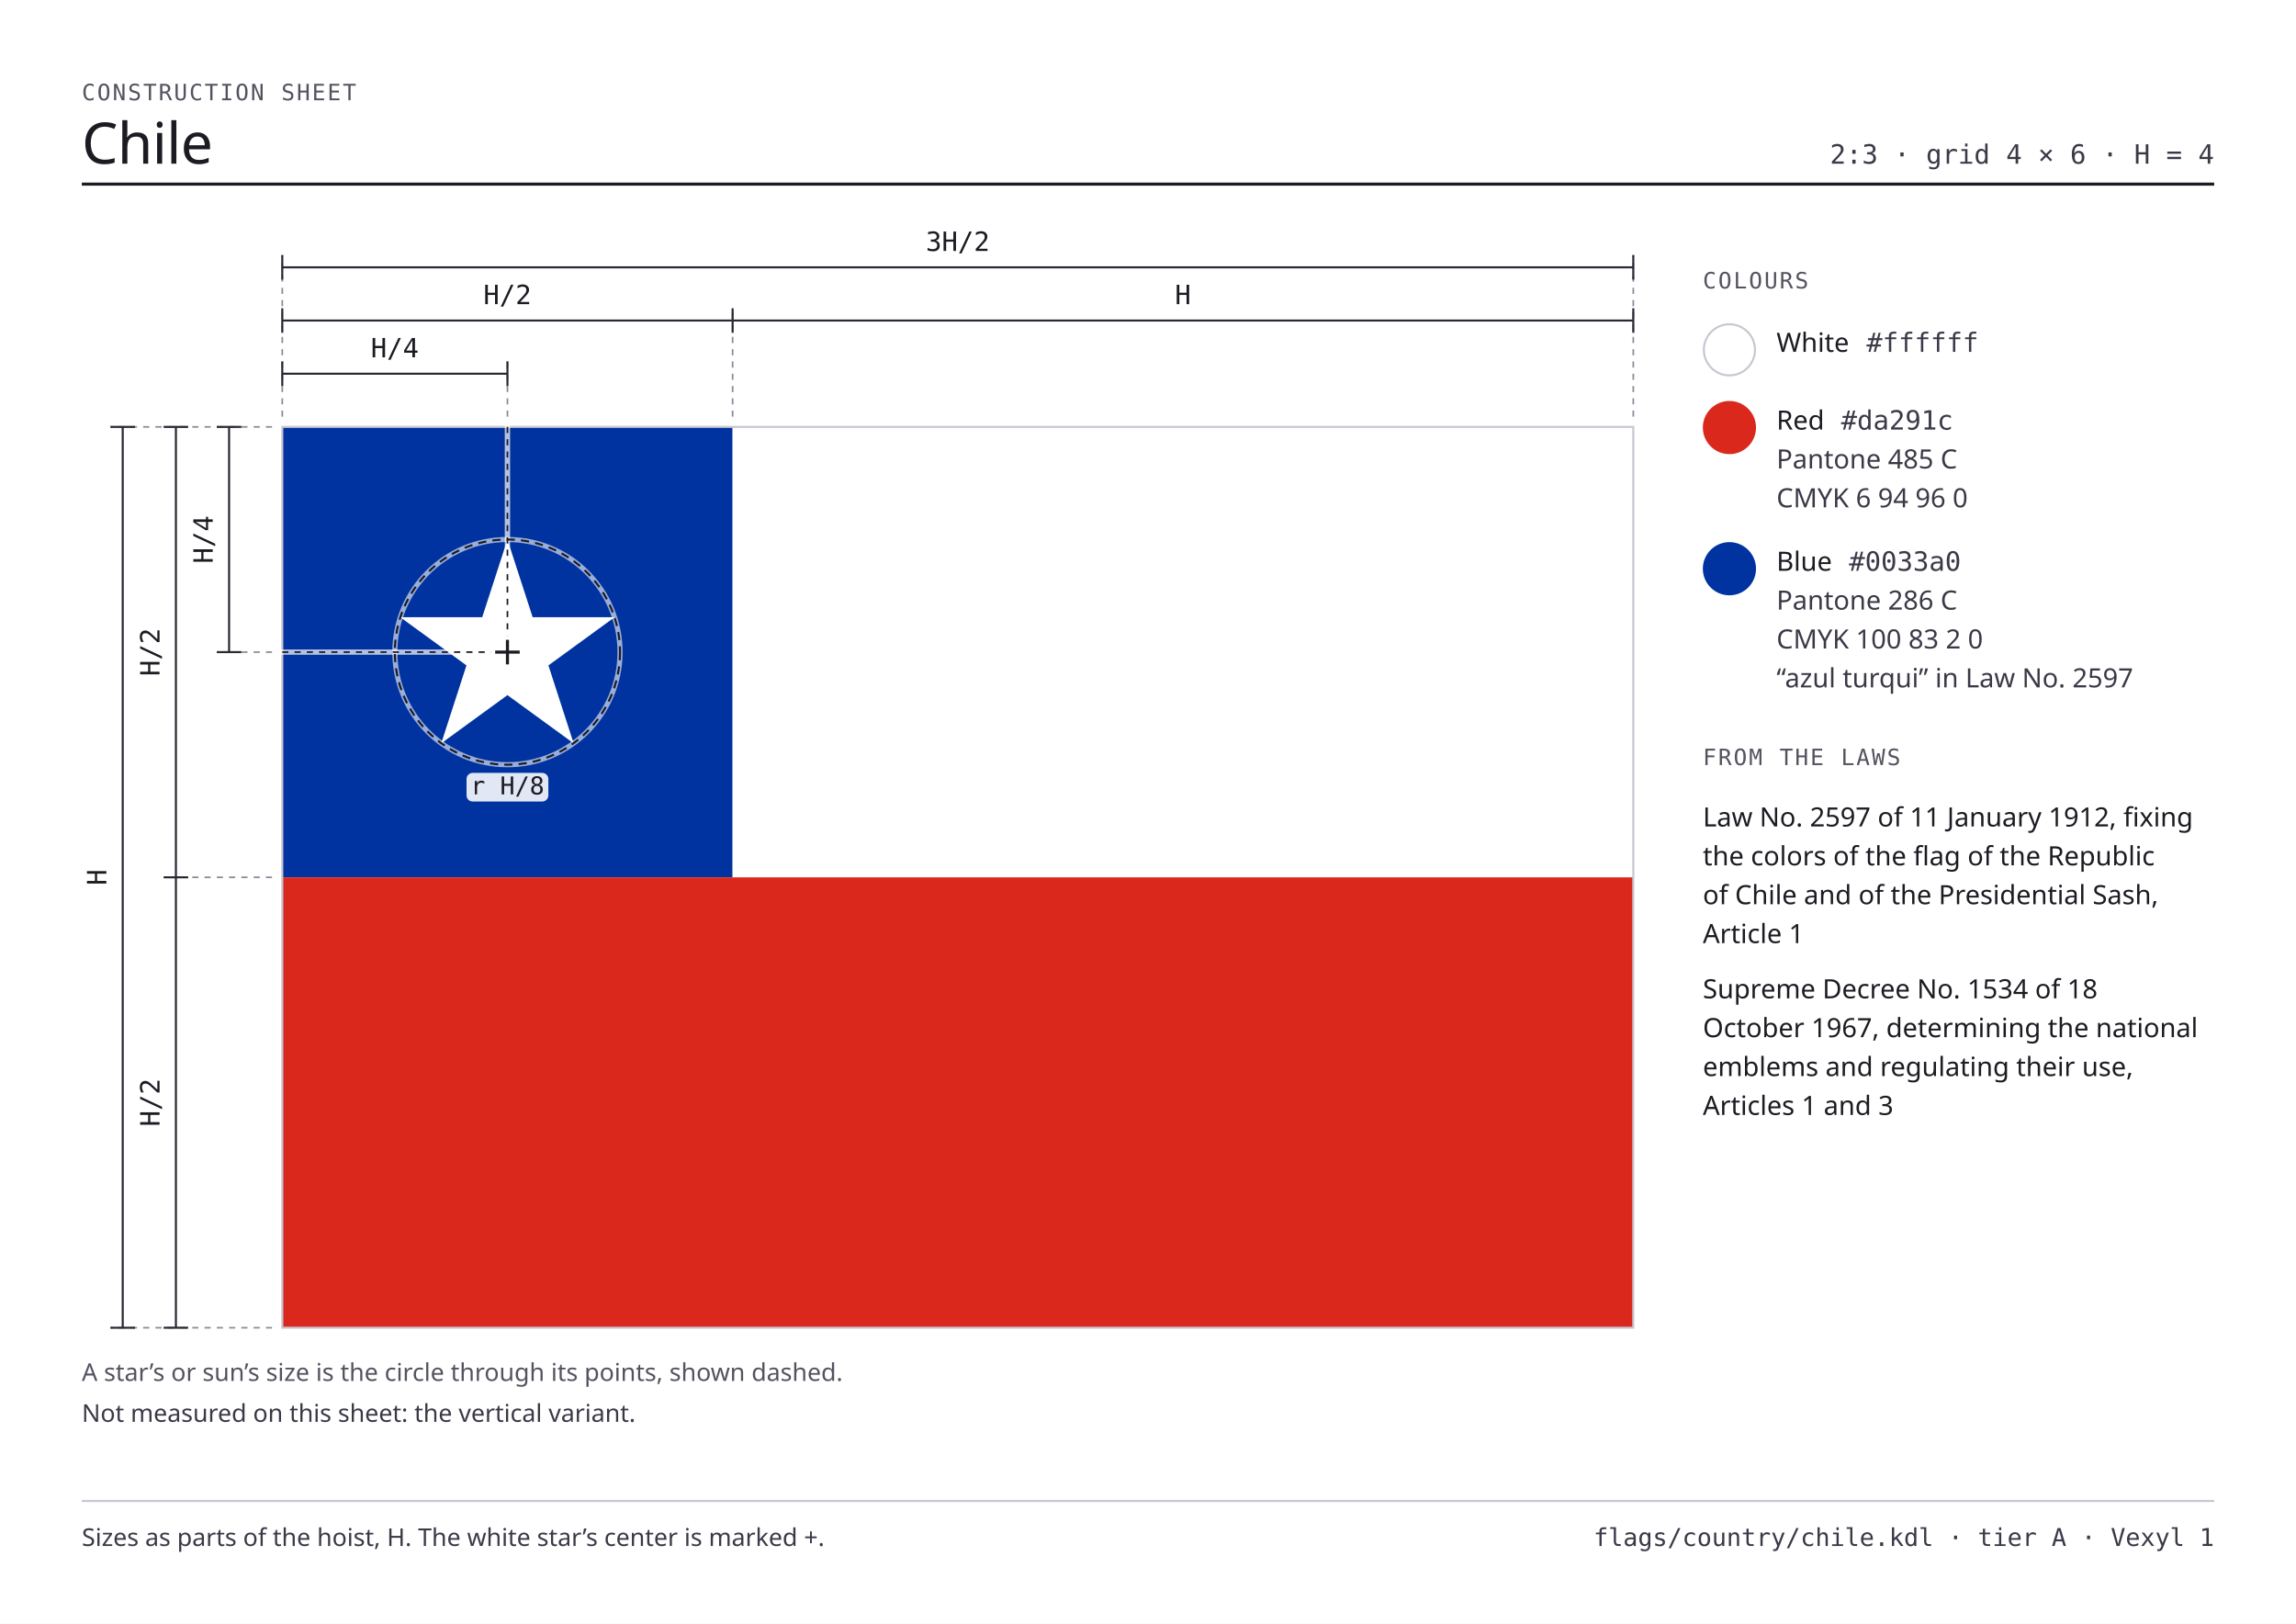
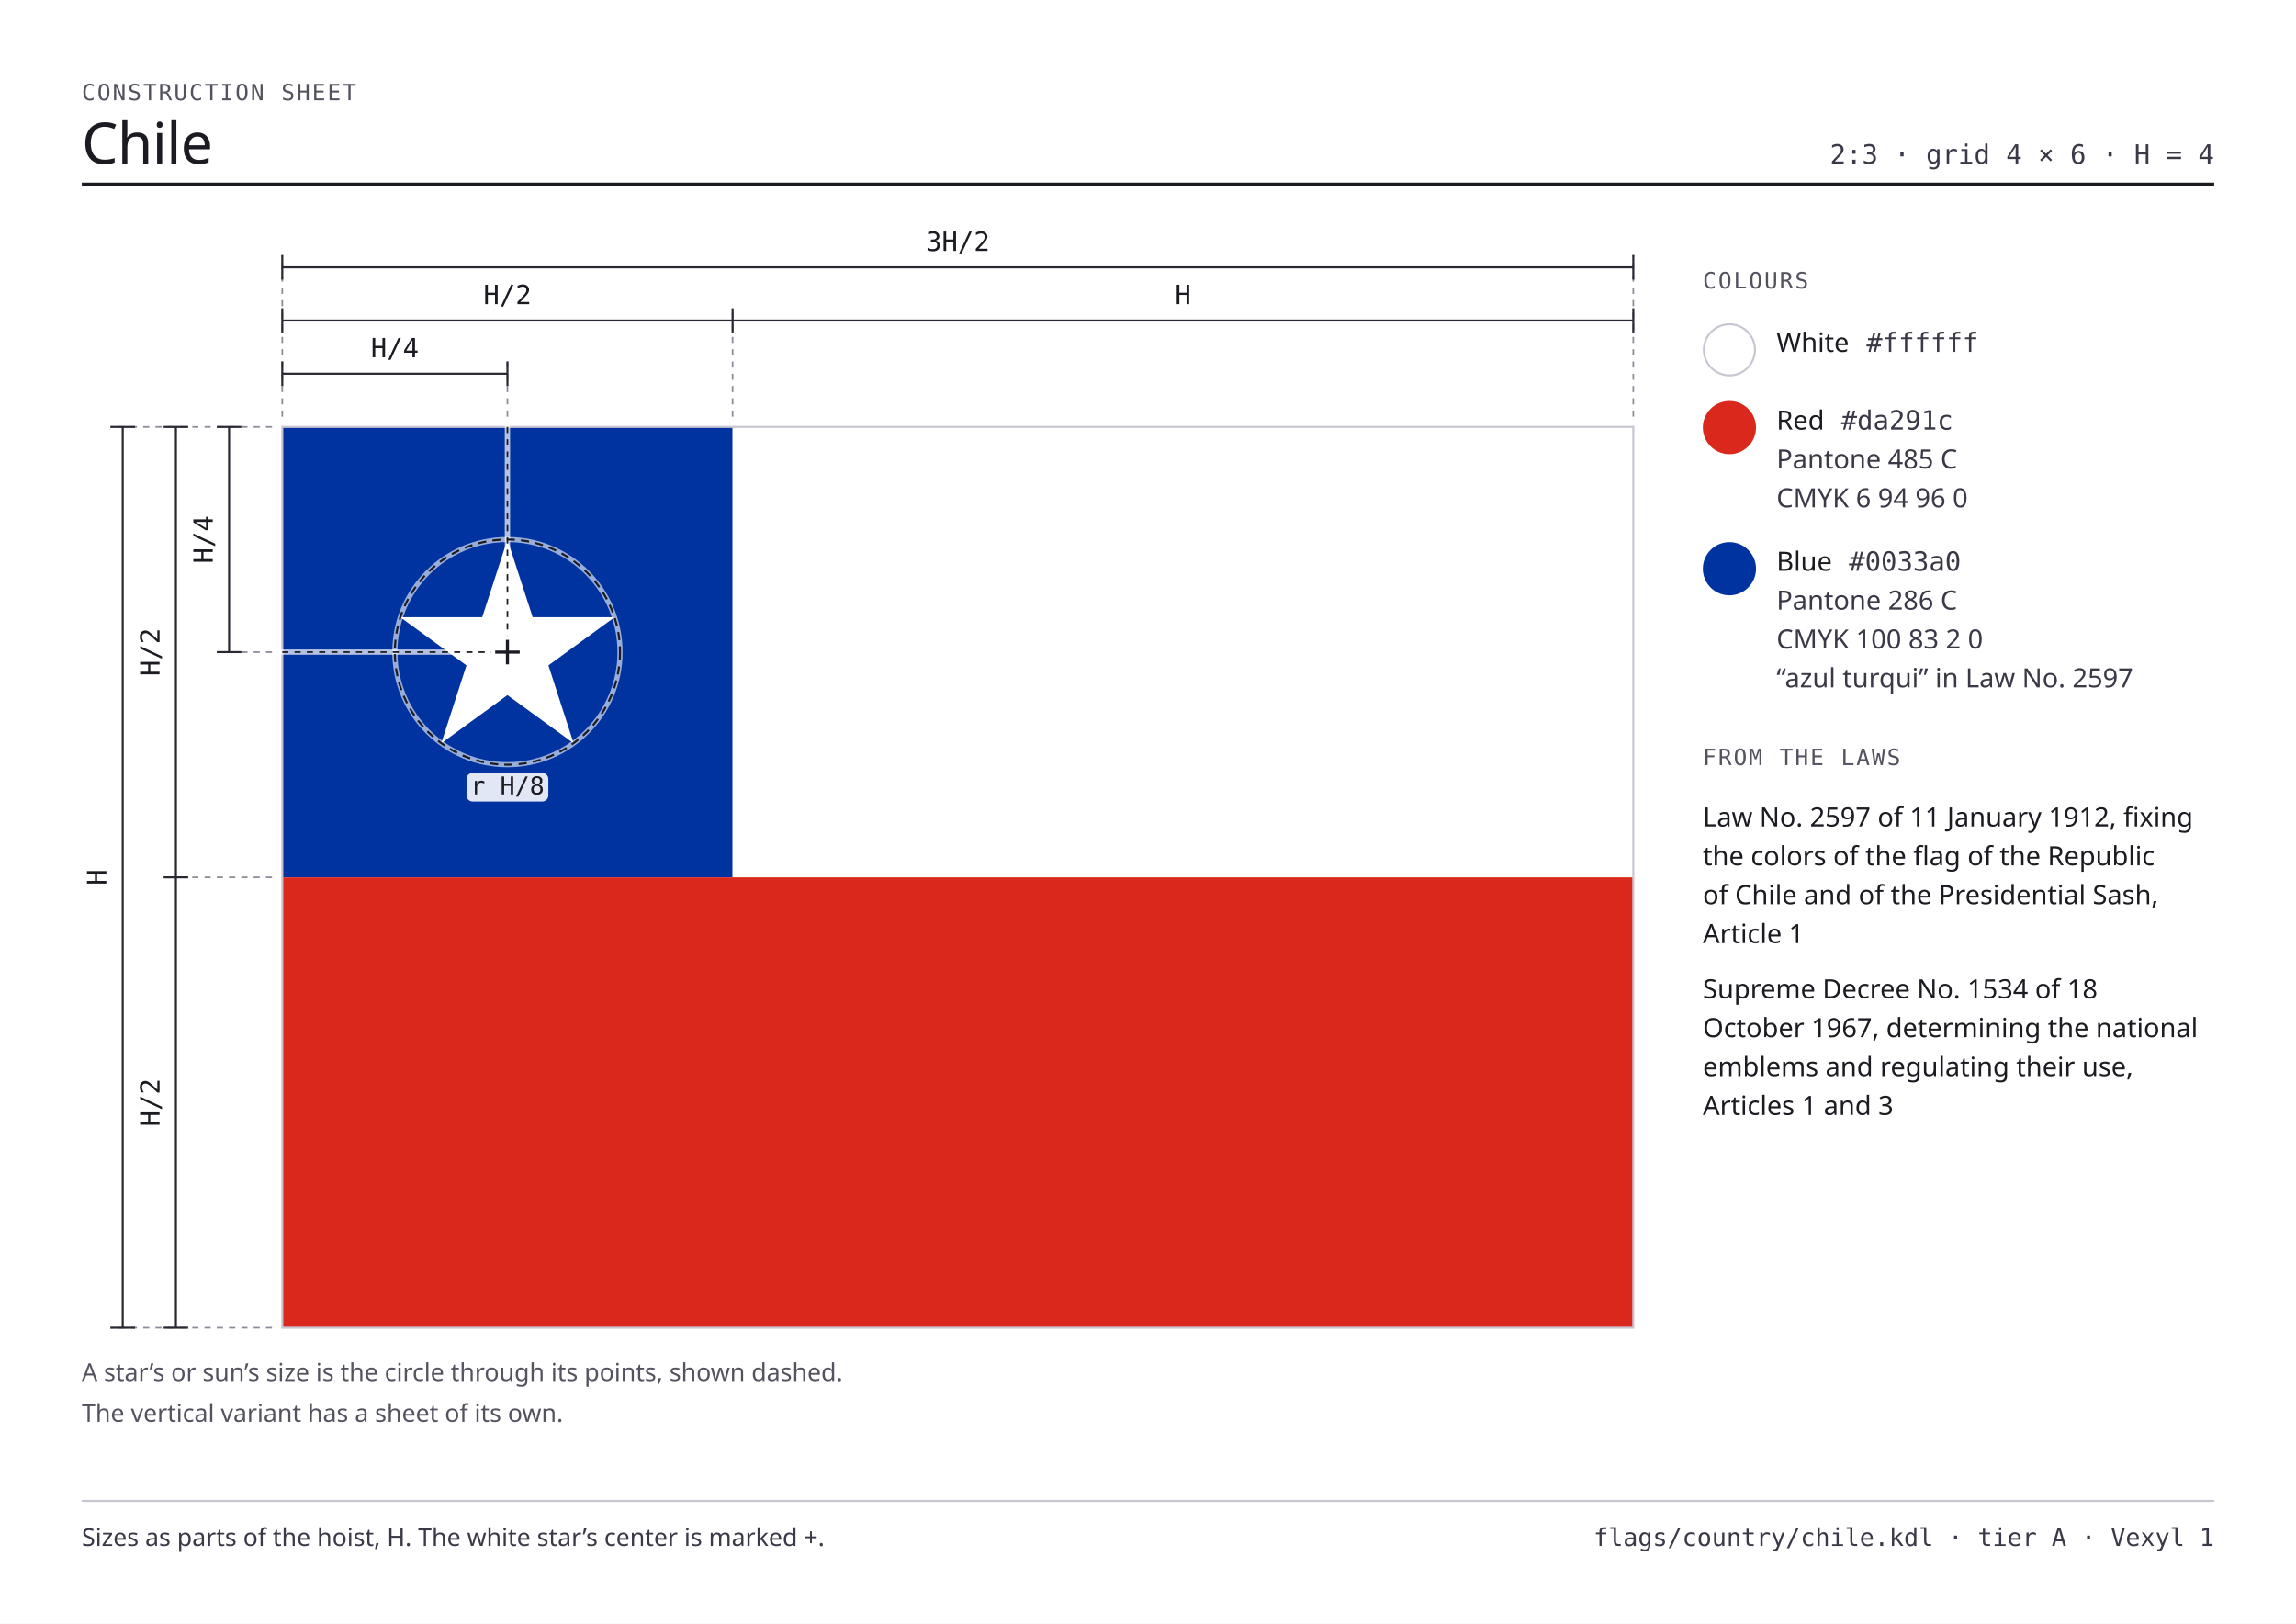
<svg xmlns="http://www.w3.org/2000/svg" width="297mm" height="210mm" viewBox="0 0 1122.52 793.701">
  <rect x="0" y="0" width="1122.52" height="793.701" fill="#ffffff" />
  <text x="40" y="49" font-family="Geist Mono, ui-monospace, monospace" font-size="11" letter-spacing="0.88" fill="#55525f">CONSTRUCTION SHEET</text>
  <text x="40" y="80" font-family="Geist, system-ui, sans-serif" font-size="28" font-weight="500" letter-spacing="-0.28" fill="#1c1b22">Chile</text>
  <text x="1082.52" y="80" font-family="Geist Mono, ui-monospace, monospace" font-size="13" text-anchor="end" fill="#3b3947">2:3 · grid 4 × 6 · H = 4</text>
  <path d="M40 90H1082.52" stroke="#1c1b22" stroke-width="1.5" />
  <svg x="138" y="208.677" width="660.52" height="440.346" viewBox="0 0 6 4" overflow="hidden">
    <clipPath id="vx-5ab43f5f15936159-cs-f-flag1">
      <polygon points="0,0 6,0 6,4 0,4" />
    </clipPath>
    <g clip-path="url(#vx-5ab43f5f15936159-cs-f-flag1)">
      <polygon points="0,0 6,0 6,4 0,4" fill="#ffffff" />
      <polygon points="0,2 6,2 6,4 0,4" fill="#da291c" />
      <clipPath id="vx-5ab43f5f15936159-cs-f-panel2">
        <polygon points="0,0 2,0 2,2 0,2" />
      </clipPath>
      <g transform="translate(0 0)" clip-path="url(#vx-5ab43f5f15936159-cs-f-panel2)" style="isolation:isolate">
        <polygon points="0,0 2,0 2,2 0,2" fill="#0033a0" />
        <polygon points="1,0.5 1.112,0.845 1.476,0.845 1.182,1.059 1.294,1.405 1,1.191 0.706,1.405 0.818,1.059 0.524,0.845 0.888,0.845" fill="#ffffff" />
      </g>
    </g>
  </svg>
  <rect x="138" y="208.677" width="660.52" height="440.346" fill="none" stroke="#c9c6d2" stroke-width="1" />
  <path d="M138 203.677V124.677M248.087 203.677V176.677M358.173 203.677V150.677M798.52 203.677V124.677M133 208.677H54M133 318.764H106M133 428.85H80M133 649.024H54" fill="none" stroke="#8d8a99" stroke-width="0.8" stroke-dasharray="3 3" />
  <text x="193.043" y="174.677" font-family="Geist Mono, ui-monospace, monospace" font-size="13" fill="#1c1b22" stroke="#ffffff" stroke-width="3" stroke-linejoin="round" paint-order="stroke" text-anchor="middle">H/4</text>
  <text x="248.087" y="148.677" font-family="Geist Mono, ui-monospace, monospace" font-size="13" fill="#1c1b22" stroke="#ffffff" stroke-width="3" stroke-linejoin="round" paint-order="stroke" text-anchor="middle">H/2</text>
  <text x="578.346" y="148.677" font-family="Geist Mono, ui-monospace, monospace" font-size="13" fill="#1c1b22" stroke="#ffffff" stroke-width="3" stroke-linejoin="round" paint-order="stroke" text-anchor="middle">H</text>
  <text x="468.26" y="122.677" font-family="Geist Mono, ui-monospace, monospace" font-size="13" fill="#1c1b22" stroke="#ffffff" stroke-width="3" stroke-linejoin="round" paint-order="stroke" text-anchor="middle">3H/2</text>
  <text x="104" y="263.72" font-family="Geist Mono, ui-monospace, monospace" font-size="13" fill="#1c1b22" stroke="#ffffff" stroke-width="3" stroke-linejoin="round" paint-order="stroke" text-anchor="middle" transform="rotate(-90 104 263.7205)">H/4</text>
  <text x="78" y="318.764" font-family="Geist Mono, ui-monospace, monospace" font-size="13" fill="#1c1b22" stroke="#ffffff" stroke-width="3" stroke-linejoin="round" paint-order="stroke" text-anchor="middle" transform="rotate(-90 78 318.7638)">H/2</text>
  <text x="78" y="538.937" font-family="Geist Mono, ui-monospace, monospace" font-size="13" fill="#1c1b22" stroke="#ffffff" stroke-width="3" stroke-linejoin="round" paint-order="stroke" text-anchor="middle" transform="rotate(-90 78 538.937)">H/2</text>
  <text x="52" y="428.85" font-family="Geist Mono, ui-monospace, monospace" font-size="13" fill="#1c1b22" stroke="#ffffff" stroke-width="3" stroke-linejoin="round" paint-order="stroke" text-anchor="middle" transform="rotate(-90 52 428.8504)">H</text>
  <path d="M248.087 208.677V310.764M138 318.764H240.087M242.087 318.764H254.087M248.087 312.764V324.764" fill="none" stroke="#ffffff" stroke-width="2.6" stroke-opacity="0.7" stroke-linecap="round" />
  <circle cx="248.087" cy="318.764" r="55.043" fill="none" stroke="#ffffff" stroke-width="2.5" stroke-opacity="0.6" />
  <circle cx="248.087" cy="318.764" r="55.043" fill="none" stroke="#1c1b22" stroke-width="1" stroke-dasharray="4 3" />
  <path d="M248.087 208.677V310.764M138 318.764H240.087" fill="none" stroke="#1c1b22" stroke-width="0.8" stroke-dasharray="3 3" />
  <path d="M242.087 318.764H254.087M248.087 312.764V324.764" stroke="#1c1b22" stroke-width="1.5" />
  <path d="M138 182.677H248.087M138 176.677V188.677M248.087 176.677V188.677M138 156.677H358.173M138 150.677V162.677M358.173 150.677V162.677M358.173 156.677H798.52M358.173 150.677V162.677M798.52 150.677V162.677M138 130.677H798.52M138 124.677V136.677M798.52 124.677V136.677M112 208.677V318.764M106 208.677H118M106 318.764H118M86 208.677V428.85M80 208.677H92M80 428.85H92M86 428.85V649.024M80 428.85H92M80 649.024H92M60 208.677V649.024M54 208.677H66M54 649.024H66" fill="none" stroke="#2a2833" stroke-width="1" />
  <rect x="228.087" y="377.807" width="40" height="14" rx="3" fill="#ffffff" fill-opacity="0.88" />
  <text x="248.087" y="388.307" font-family="Geist Mono, ui-monospace, monospace" font-size="12" fill="#1c1b22" text-anchor="middle">r H/8</text>
  <text x="40" y="675.024" font-family="Geist, system-ui, sans-serif" font-size="12" fill="#55525f">A star’s or sun’s size is the circle through its points, shown dashed.</text>
-   <text x="40" y="695.024" font-family="Geist, system-ui, sans-serif" font-size="12" fill="#3b3947">Not measured on this sheet: the vertical variant.</text>
+   <text x="40" y="695.024" font-family="Geist, system-ui, sans-serif" font-size="12" fill="#55525f">The vertical variant has a sheet of its own.</text>
  <text x="832.52" y="141" font-family="Geist Mono, ui-monospace, monospace" font-size="11" font-weight="500" letter-spacing="0.88" fill="#55525f">COLOURS</text>
  <circle cx="845.52" cy="171" r="12.5" fill="#ffffff" stroke="#c9c6d2" stroke-width="1" />
  <text x="868.52" y="172" font-family="Geist, system-ui, sans-serif" font-size="13" font-weight="500" fill="#1c1b22">White</text>
  <text x="912.521" y="172" font-family="Geist Mono, ui-monospace, monospace" font-size="13" fill="#3b3947">#ffffff</text>
  <circle cx="845.52" cy="209" r="13" fill="#da291c" />
  <text x="868.52" y="210" font-family="Geist, system-ui, sans-serif" font-size="13" font-weight="500" fill="#1c1b22">Red</text>
  <text x="900.1" y="210" font-family="Geist Mono, ui-monospace, monospace" font-size="13" fill="#3b3947">#da291c</text>
  <text x="868.52" y="229" font-family="Geist, system-ui, sans-serif" font-size="13" fill="#3b3947">Pantone 485 C</text>
  <text x="868.52" y="248" font-family="Geist, system-ui, sans-serif" font-size="13" fill="#3b3947">CMYK 6 94 96 0</text>
  <circle cx="845.52" cy="278" r="13" fill="#0033a0" />
  <text x="868.52" y="279" font-family="Geist, system-ui, sans-serif" font-size="13" font-weight="500" fill="#1c1b22">Blue</text>
  <text x="903.949" y="279" font-family="Geist Mono, ui-monospace, monospace" font-size="13" fill="#3b3947">#0033a0</text>
  <text x="868.52" y="298" font-family="Geist, system-ui, sans-serif" font-size="13" fill="#3b3947">Pantone 286 C</text>
  <text x="868.52" y="317" font-family="Geist, system-ui, sans-serif" font-size="13" fill="#3b3947">CMYK 100 83 2 0</text>
  <text x="868.52" y="336" font-family="Geist, system-ui, sans-serif" font-size="13" fill="#3b3947">“azul turqui” in Law No. 2597</text>
  <text x="832.52" y="374" font-family="Geist Mono, ui-monospace, monospace" font-size="11" font-weight="500" letter-spacing="0.88" fill="#55525f">FROM THE LAWS</text>
  <text x="832.52" y="404" font-family="Geist, system-ui, sans-serif" font-size="13" fill="#1c1b22">Law No. 2597 of 11 January 1912, fixing</text>
  <text x="832.52" y="423" font-family="Geist, system-ui, sans-serif" font-size="13" fill="#1c1b22">the colors of the flag of the Republic</text>
  <text x="832.52" y="442" font-family="Geist, system-ui, sans-serif" font-size="13" fill="#1c1b22">of Chile and of the Presidential Sash,</text>
  <text x="832.52" y="461" font-family="Geist, system-ui, sans-serif" font-size="13" fill="#1c1b22">Article 1</text>
  <text x="832.52" y="488" font-family="Geist, system-ui, sans-serif" font-size="13" fill="#1c1b22">Supreme Decree No. 1534 of 18</text>
  <text x="832.52" y="507" font-family="Geist, system-ui, sans-serif" font-size="13" fill="#1c1b22">October 1967, determining the national</text>
  <text x="832.52" y="526" font-family="Geist, system-ui, sans-serif" font-size="13" fill="#1c1b22">emblems and regulating their use,</text>
  <text x="832.52" y="545" font-family="Geist, system-ui, sans-serif" font-size="13" fill="#1c1b22">Articles 1 and 3</text>
  <path d="M40 733.701H1082.52" stroke="#c9c6d2" stroke-width="1" />
  <text x="40" y="755.701" font-family="Geist, system-ui, sans-serif" font-size="12" fill="#3b3947">Sizes as parts of the hoist, H. The white star’s center is marked +.</text>
  <text x="1082.52" y="755.701" font-family="Geist Mono, ui-monospace, monospace" font-size="12" text-anchor="end" fill="#3b3947">flags/country/chile.kdl · tier A · Vexyl 1</text>
</svg>
